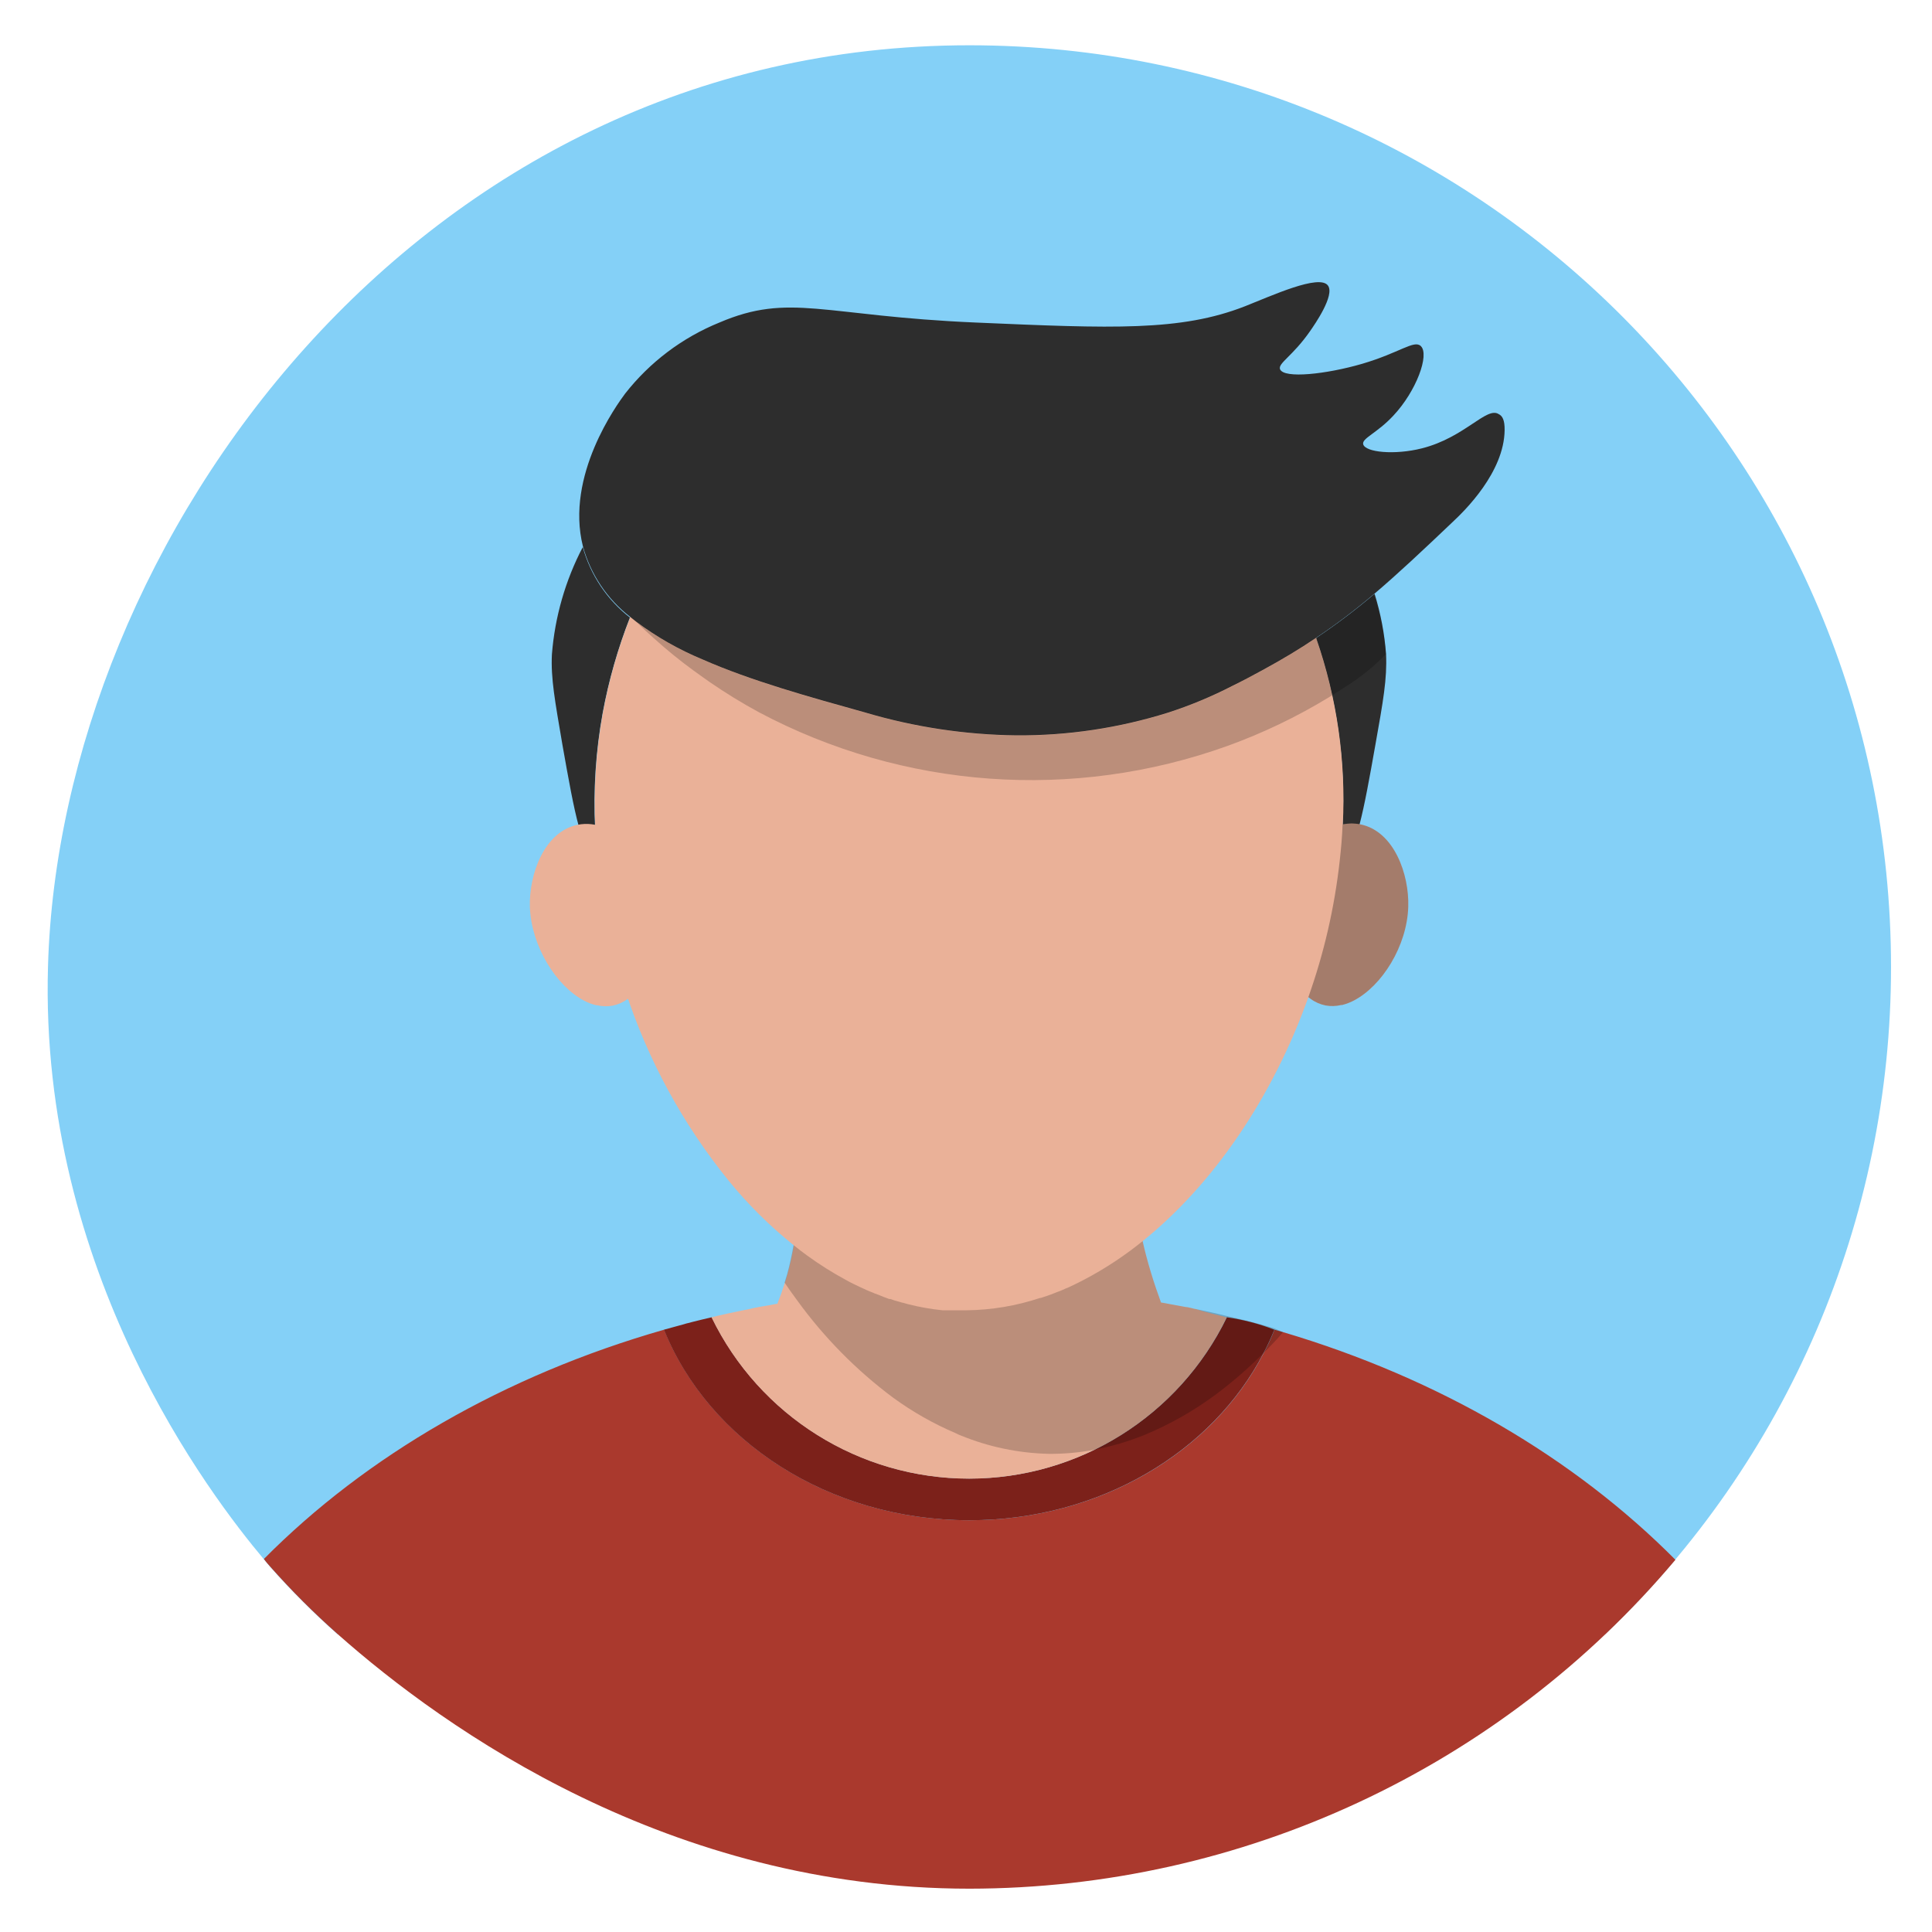
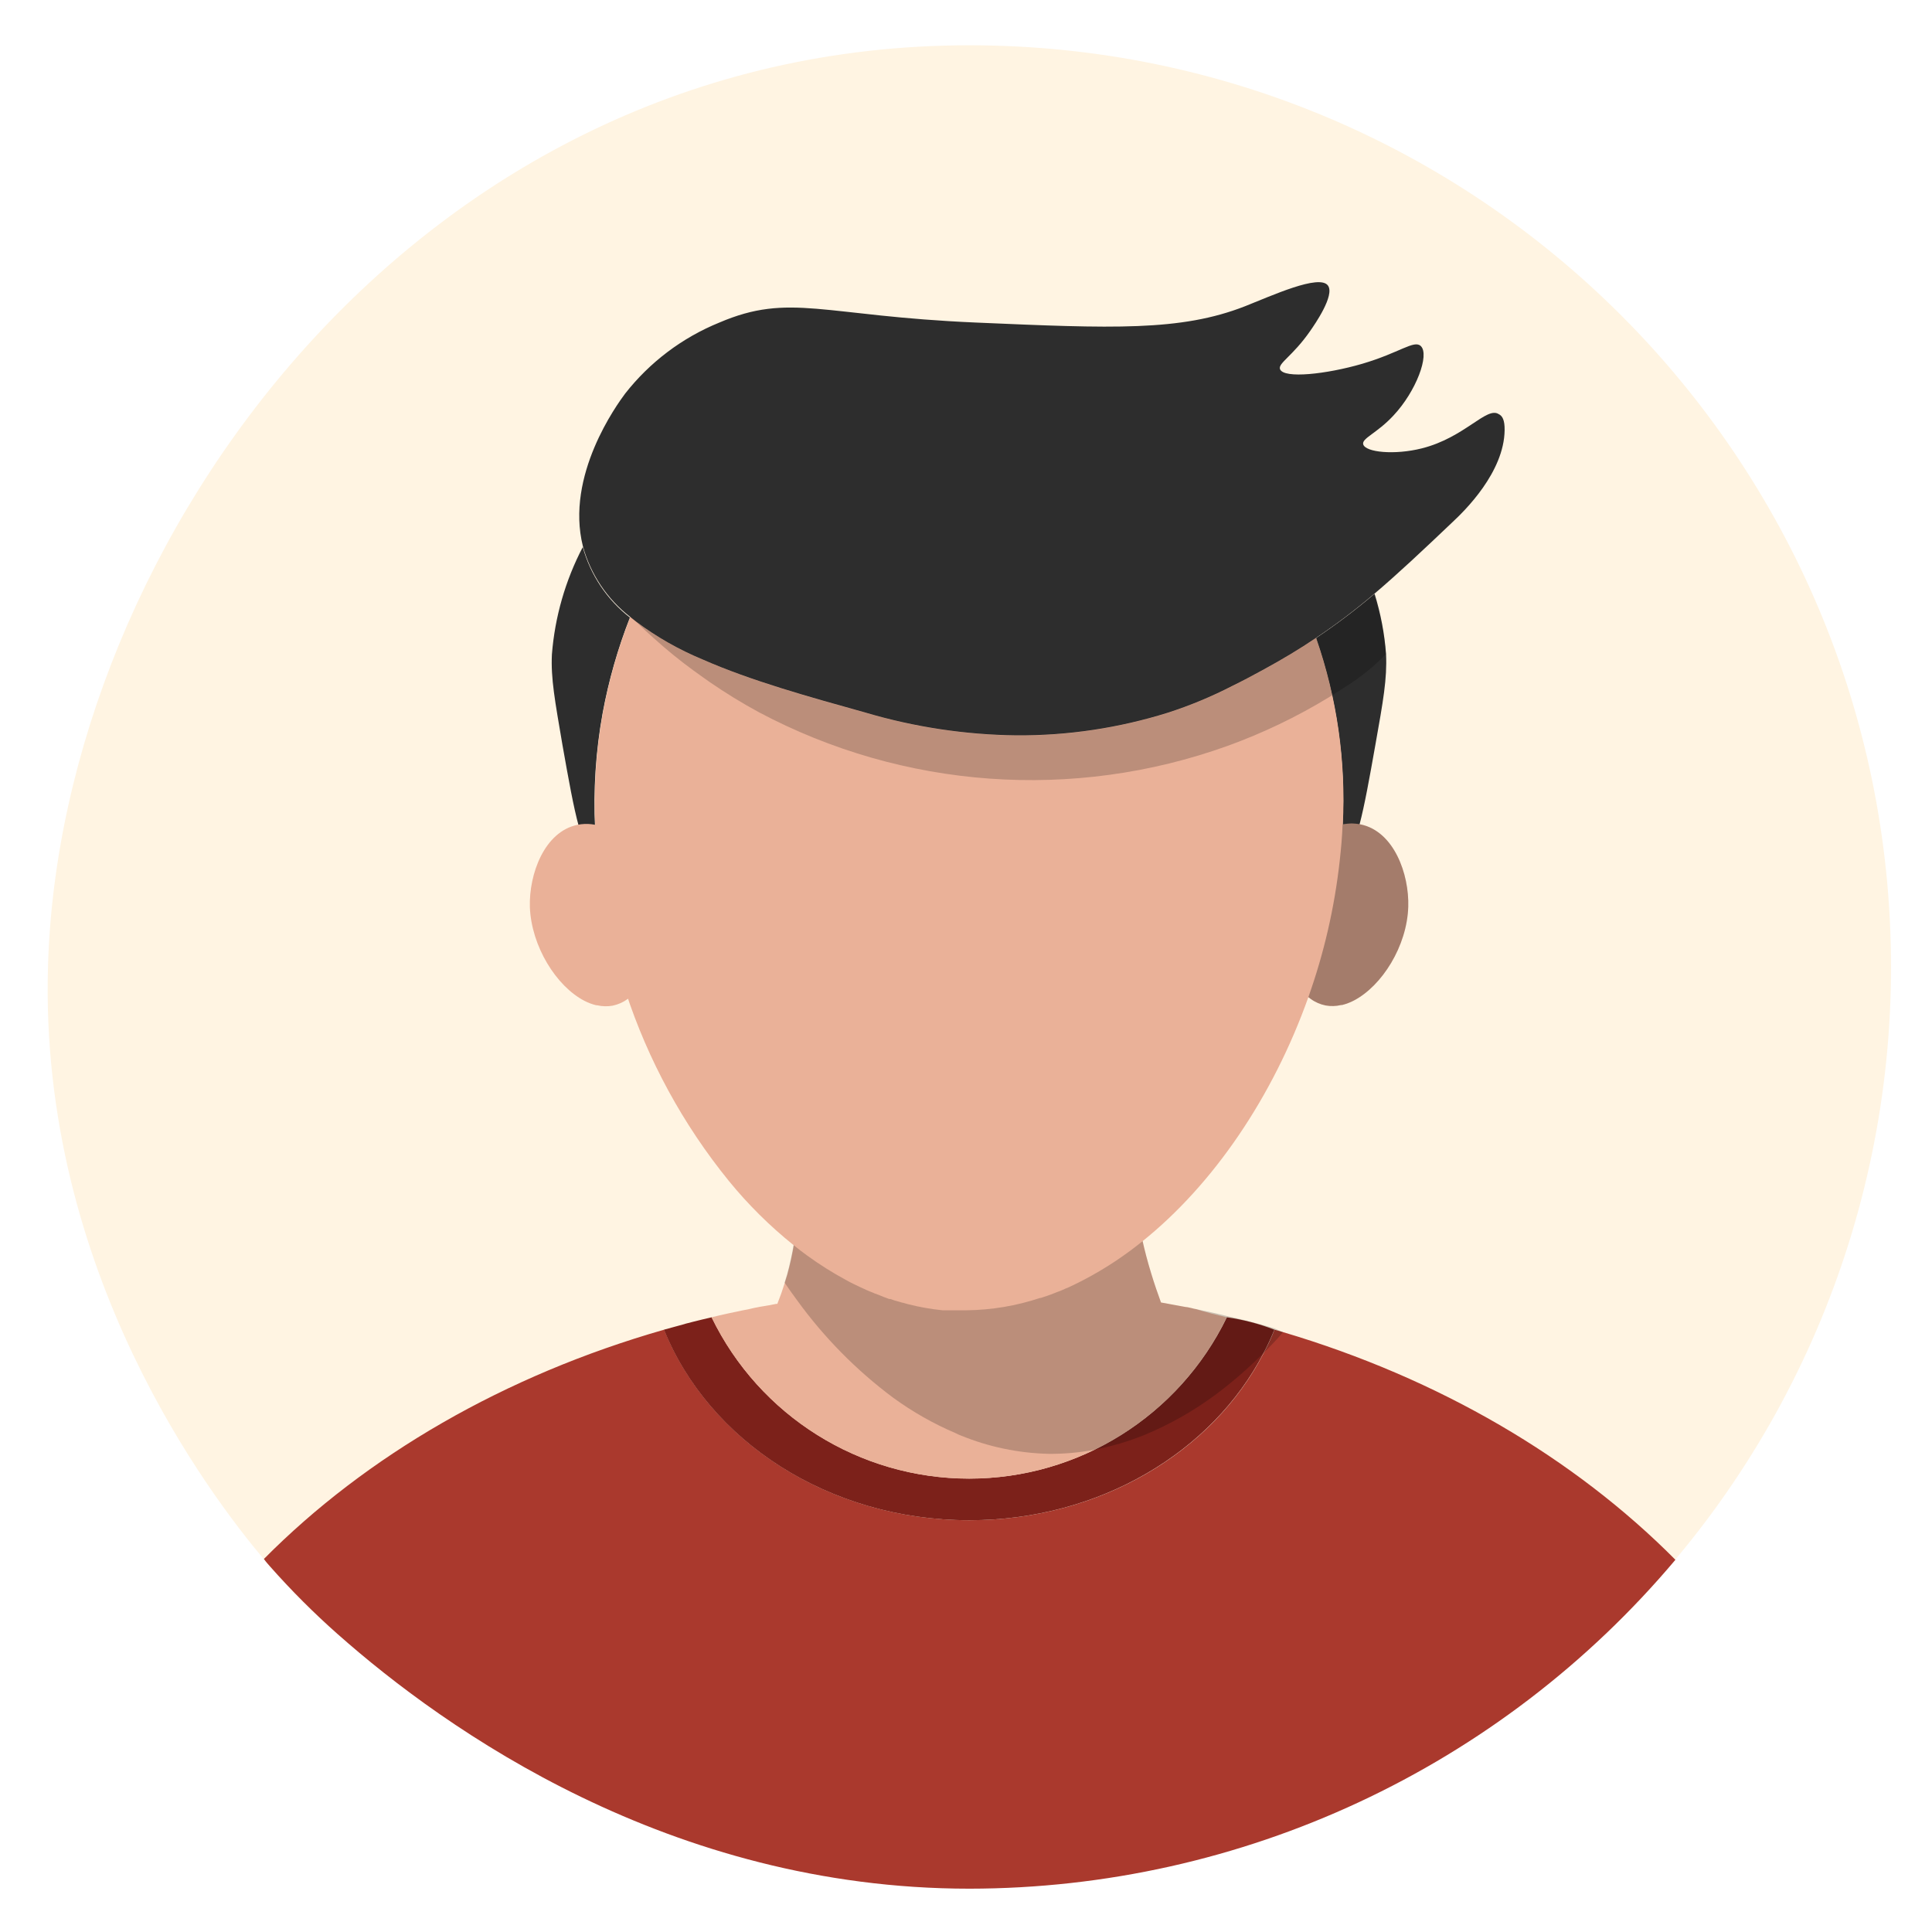
<svg xmlns="http://www.w3.org/2000/svg" width="800px" height="800px" viewBox="0 0 256 256" data-name="Layer 1" id="Layer_1">
  <defs>
-     <style>.cls-1{fill:#84d0f7;}.cls-2{fill:#aa392d;}.cls-3{fill:#7c211a;}.cls-4{fill:#eab198;}.cls-5{fill:#2d2d2d;}.cls-6{opacity:0.2;}.cls-7{opacity:0.3;}</style>
+     <style>.cls-1{fill:#fff4e2;}.cls-2{fill:#aa392d;}.cls-3{fill:#7c211a;}.cls-4{fill:#eab198;}.cls-5{fill:#2d2d2d;}.cls-6{opacity:0.2;}.cls-7{opacity:0.3;}</style>
  </defs>
  <g data-name="Male 2" id="Male_2">
    <path class="cls-1" d="M250.57,128.13a122,122,0,0,1-37.91,88.44H44.76a101.85,101.85,0,0,1-9-9l-.83-1c-7-8.35-29.75-38-28.57-78.51C7.94,72,55.14,6,128.44,6A122.13,122.13,0,0,1,250.57,128.13Z" id="Wallpaper" />
    <path class="cls-2" d="M222,206.68a122.41,122.41,0,0,1-93.54,43.58c-39.71,0-69.44-21.09-83.67-33.69a104.1,104.1,0,0,1-9-9c-.25-.28-.54-.6-.82-1C48.52,192.9,66.85,182.24,88,176.19c5.92,14.71,21.81,25.25,40.45,25.25,17.33,0,32.27-9.09,39-22.16.54-1,1-2,1.43-3.09l1.15.33C190.66,182.64,208.59,193.17,222,206.68Z" id="Sweater" />
    <path class="cls-3" d="M168.86,176.19c-.43,1.05-.89,2.07-1.43,3.09-6.75,13.07-21.69,22.16-39,22.16-18.64,0-34.53-10.54-40.45-25.25l2.67-.73.22-.07s1.78-.47,3.43-.84a37.95,37.95,0,0,0,68.27,0A28.13,28.13,0,0,1,168.86,176.19Z" id="Neckband" />
    <path class="cls-4" d="M162.55,174.55a37.94,37.94,0,0,1-68.27,0c1.35-.34,2.71-.63,4.08-.91l1-.2c.17-.05.35-.09.51-.12l.87-.17,1.2-.2c.28-.07.6-.11.91-.18H103c.35-.87.68-1.8,1-2.82.11-.34.22-.71.33-1.07a40.67,40.67,0,0,0,.89-4.07,39.88,39.88,0,0,0,6.91,4.6c.18.09.35.18.53.29l.62.31.76.36c.16.07.31.13.44.2l.38.18.47.2.44.17a.69.69,0,0,0,.2.09,4.75,4.75,0,0,0,.54.2l.66.27h0l.73.27.16,0,.51.18.78.22c.11,0,.22.07.35.09l.71.2a38.17,38.17,0,0,0,4.54.8l.46,0c.11,0,.22,0,.34,0l.62,0,.55,0c.2,0,.43,0,.65,0h.55a30.33,30.33,0,0,0,9.74-1.63.07.07,0,0,0,.06,0,1.7,1.7,0,0,0,.36-.11c.8-.27,1.51-.56,2.13-.8l.85-.36.22-.08a38.68,38.68,0,0,0,9.89-6.14c.31,1.38.69,2.85,1.16,4.38.42,1.38.86,2.67,1.31,3.89.37.07.73.11,1.11.2l1.09.2,1.09.2c.26,0,.53.11.8.15a4.54,4.54,0,0,0,.53.12C159.86,173.92,161.21,174.21,162.55,174.55Z" id="Neck" />
    <path class="cls-5" d="M79.85,94.5a67.36,67.36,0,0,0-1,15.29c0,1,.11,2.06.22,3.09,0,.37.06.77.11,1.15-2.11-1.11-3-6-4.65-15.31-1-5.87-1.55-8.8-1.4-12a37,37,0,0,1,4.09-14.23,17.8,17.8,0,0,0,6.25,9.34A69,69,0,0,0,79.85,94.5Z" id="Hairs" />
    <path class="cls-5" d="M182.24,98.72c-.8,4.53-1.43,8-2.09,10.51-.71,2.71-1.49,4.29-2.63,4.82.18-1.6.32-3.17.38-4.77a65,65,0,0,0-3.51-24.65s0-.07,0-.09a83.27,83.27,0,0,0,7.75-5.86,36.07,36.07,0,0,1,1.52,8v0C183.81,89.94,183.28,92.88,182.24,98.72Z" data-name="Hairs" id="Hairs-2" />
    <path class="cls-6" d="M170,176.52c-.82,1-1.69,1.87-2.58,2.76a57.05,57.05,0,0,1-6.28,5.47,44.46,44.46,0,0,1-9.52,5.4A35.78,35.78,0,0,1,145,192.1a30.8,30.8,0,0,1-6.07.54,32.7,32.7,0,0,1-11.62-2.43,4.63,4.63,0,0,1-.64-.29,41.9,41.9,0,0,1-8.34-4.73,59.9,59.9,0,0,1-12.69-12.87c-.57-.77-1.13-1.55-1.68-2.37.11-.34.22-.71.33-1.07a40.67,40.67,0,0,0,.89-4.07c.58.47,1.18.94,1.8,1.38a45.8,45.8,0,0,0,5.11,3.22c.18.09.35.18.53.29l.62.31.76.36c.16.07.31.13.44.2l.38.18.47.2.44.17a.69.69,0,0,0,.2.09l.54.2.66.27h0l.73.27.16,0,.51.18.78.22c.11,0,.22.07.35.09l.71.2a31.48,31.48,0,0,0,4.54.8l.46,0c.11,0,.22,0,.34,0l.62,0,.55,0c.2,0,.43,0,.65,0h.55a31.93,31.93,0,0,0,9.74-1.63.07.07,0,0,0,.06,0,1.7,1.7,0,0,0,.36-.11c.67-.22,1.31-.47,2-.73l.2-.07c.26-.11.53-.22.82-.36l.22-.08a46.4,46.4,0,0,0,8.27-4.89c.55-.4,1.09-.83,1.62-1.25.31,1.38.69,2.85,1.16,4.38.42,1.38.86,2.67,1.31,3.89.37.07.73.11,1.11.2l1.09.2,1.09.2c.26,0,.53.11.8.15a4.54,4.54,0,0,0,.53.12c1.38.28,2.73.57,4.07.91,2.13.49,4.24,1,6.31,1.64Z" id="NeckShadow" />
    <path class="cls-4" d="M186.6,120.16c-.16,5.2-3.48,10.47-7.19,12.41a7.11,7.11,0,0,1-1.58.6l-.12,0a5.07,5.07,0,0,1-2.05.06,5,5,0,0,1-2-.88l-.28-.21a7.39,7.39,0,0,1-1.13-1.11c-2.68-3.23-3.77-9.29-2-14.13a14.78,14.78,0,0,1,3.23-5.06,9.08,9.08,0,0,1,4.44-2.6,5.91,5.91,0,0,1,2.37,0C184.7,110.15,186.74,115.81,186.6,120.16Z" id="RightEar" />
    <path class="cls-7" d="M186.6,120.16c-.16,5.2-3.48,10.47-7.2,12.41a7,7,0,0,1-1.57.6l-.12,0a5.07,5.07,0,0,1-2.05.06,5,5,0,0,1-2-.88l-.28-.21a7,7,0,0,1-1.13-1.11c-2.68-3.23-3.77-9.29-2-14.13a14.78,14.78,0,0,1,3.23-5.06,9.08,9.08,0,0,1,4.44-2.6,5.91,5.91,0,0,1,2.37,0C184.7,110.15,186.74,115.81,186.6,120.16Z" id="RightEarShadow" />
    <path class="cls-4" d="M84.57,131.06a7.28,7.28,0,0,1-1.41,1.32,5.13,5.13,0,0,1-2,.88,5.07,5.07,0,0,1-2.05-.06l-.12,0a7.11,7.11,0,0,1-1.58-.6c-3.71-1.94-7-7.21-7.2-12.41-.13-4.35,1.91-10,6.33-10.9,2.51-.51,4.91.71,6.8,2.61a14.66,14.66,0,0,1,3.24,5.06C88.34,121.77,87.24,127.83,84.57,131.06Z" id="LeftEar" />
    <path class="cls-4" d="M177.9,109.28c-.06,1.6-.2,3.17-.38,4.77a80.14,80.14,0,0,1-4.17,18.12c-4.67,13.11-12.52,24.73-22,32.33-.53.42-1.07.85-1.62,1.25a46.4,46.4,0,0,1-8.27,4.89l-.22.08c-.29.14-.56.25-.82.36l-.2.07c-.65.26-1.29.51-2,.73a1.7,1.7,0,0,1-.36.11.07.07,0,0,1-.06,0,31.93,31.93,0,0,1-9.74,1.63h-.55c-.22,0-.45,0-.65,0l-.55,0-.62,0c-.12,0-.23,0-.34,0l-.46,0a31.48,31.48,0,0,1-4.54-.8l-.71-.2c-.13,0-.24-.07-.35-.09l-.78-.22-.51-.18-.16,0-.73-.27h0l-.66-.27-.54-.2a.69.69,0,0,1-.2-.09l-.44-.17-.47-.2-.38-.18c-.13-.07-.28-.13-.44-.2l-.76-.36-.62-.31c-.18-.11-.35-.2-.53-.29a45.8,45.8,0,0,1-5.11-3.22c-.62-.44-1.22-.91-1.8-1.38a57.24,57.24,0,0,1-8.6-8.53,78.57,78.57,0,0,1-13.67-25.09A81.2,81.2,0,0,1,79.21,114c0-.38-.09-.78-.11-1.15-.11-1-.18-2-.22-3.09a67.36,67.36,0,0,1,1-15.29A69,69,0,0,1,83.5,81.79c.66-1.76,1.42-3.51,2.24-5.25a65.61,65.61,0,0,1,17.09-22.49c.31-.26.62-.51.94-.75a39.76,39.76,0,0,1,24.49-8.89C138,44.39,146.7,48.12,154,54a58.4,58.4,0,0,1,10.24,10.91,74.31,74.31,0,0,1,8.64,15.51c.54,1.38,1.07,2.71,1.54,4.09,0,0,0,.07,0,.09a65,65,0,0,1,3.51,24.65Z" id="Head" />
    <path class="cls-6" d="M183.64,86.68v0a26.09,26.09,0,0,1-3.43,3c-.09.09-.55.4-1.15.82-1,.65-2,1.29-3,1.91a74.33,74.33,0,0,1-13.42,6.43,76.87,76.87,0,0,1-62.09-4.47c-2.25-1.22-4.43-2.56-6.52-4-.71-.49-1.4-1-2.09-1.49a64.17,64.17,0,0,1-5.28-4.29c-.8-.71-1.6-1.44-2.36-2.2a40.61,40.61,0,0,0,8.78,5c6.46,2.85,14.18,5,21.67,7.07a73.55,73.55,0,0,0,19.93,3,65.77,65.77,0,0,0,20.07-3,56.6,56.6,0,0,0,8.58-3.57c1.31-.65,2.62-1.36,4-2.09,2.63-1.43,4.91-2.8,7.05-4.25a82.89,82.89,0,0,0,7.67-5.8A32.88,32.88,0,0,1,183.64,86.68Z" id="HairsShadow" />
    <path class="cls-5" d="M199.37,57c-.07,5.6-5.33,10.71-6.87,12.15-3.93,3.74-7.18,6.8-10.38,9.52l-.08.06a82.89,82.89,0,0,1-7.67,5.8c-2.14,1.45-4.42,2.82-7.05,4.25-1.35.73-2.66,1.44-4,2.09a56.6,56.6,0,0,1-8.58,3.57,65.77,65.77,0,0,1-20.07,3,73.55,73.55,0,0,1-19.93-3c-7.49-2.09-15.21-4.22-21.67-7.07a40.61,40.61,0,0,1-8.78-5l0,0c-.27-.22-.54-.42-.8-.64a17.8,17.8,0,0,1-6.25-9.34v0C74.88,63,81.79,53.56,82.83,52.16a30.41,30.41,0,0,1,12.49-9.42c9.36-4,13.69-.87,34,0,18.07.78,27.12,1.18,35.65-2.16,3.44-1.35,9.89-4.33,11-2.73.91,1.29-1.74,5.11-2.36,6-2.33,3.36-4.29,4.27-4,5.07.51,1.29,6.16.66,10.87-.71,5-1.47,6.89-3.2,7.78-2.36,1.2,1.13-.6,6-3.63,9.22-2.17,2.34-4.2,3-4,3.8.29,1.07,4.17,1.45,7.77.54,5.69-1.43,8.58-5.58,10.18-4.54C199.08,55.1,199.39,55.67,199.37,57Z" data-name="Hairs" id="Hairs-3" />
  </g>
</svg>
